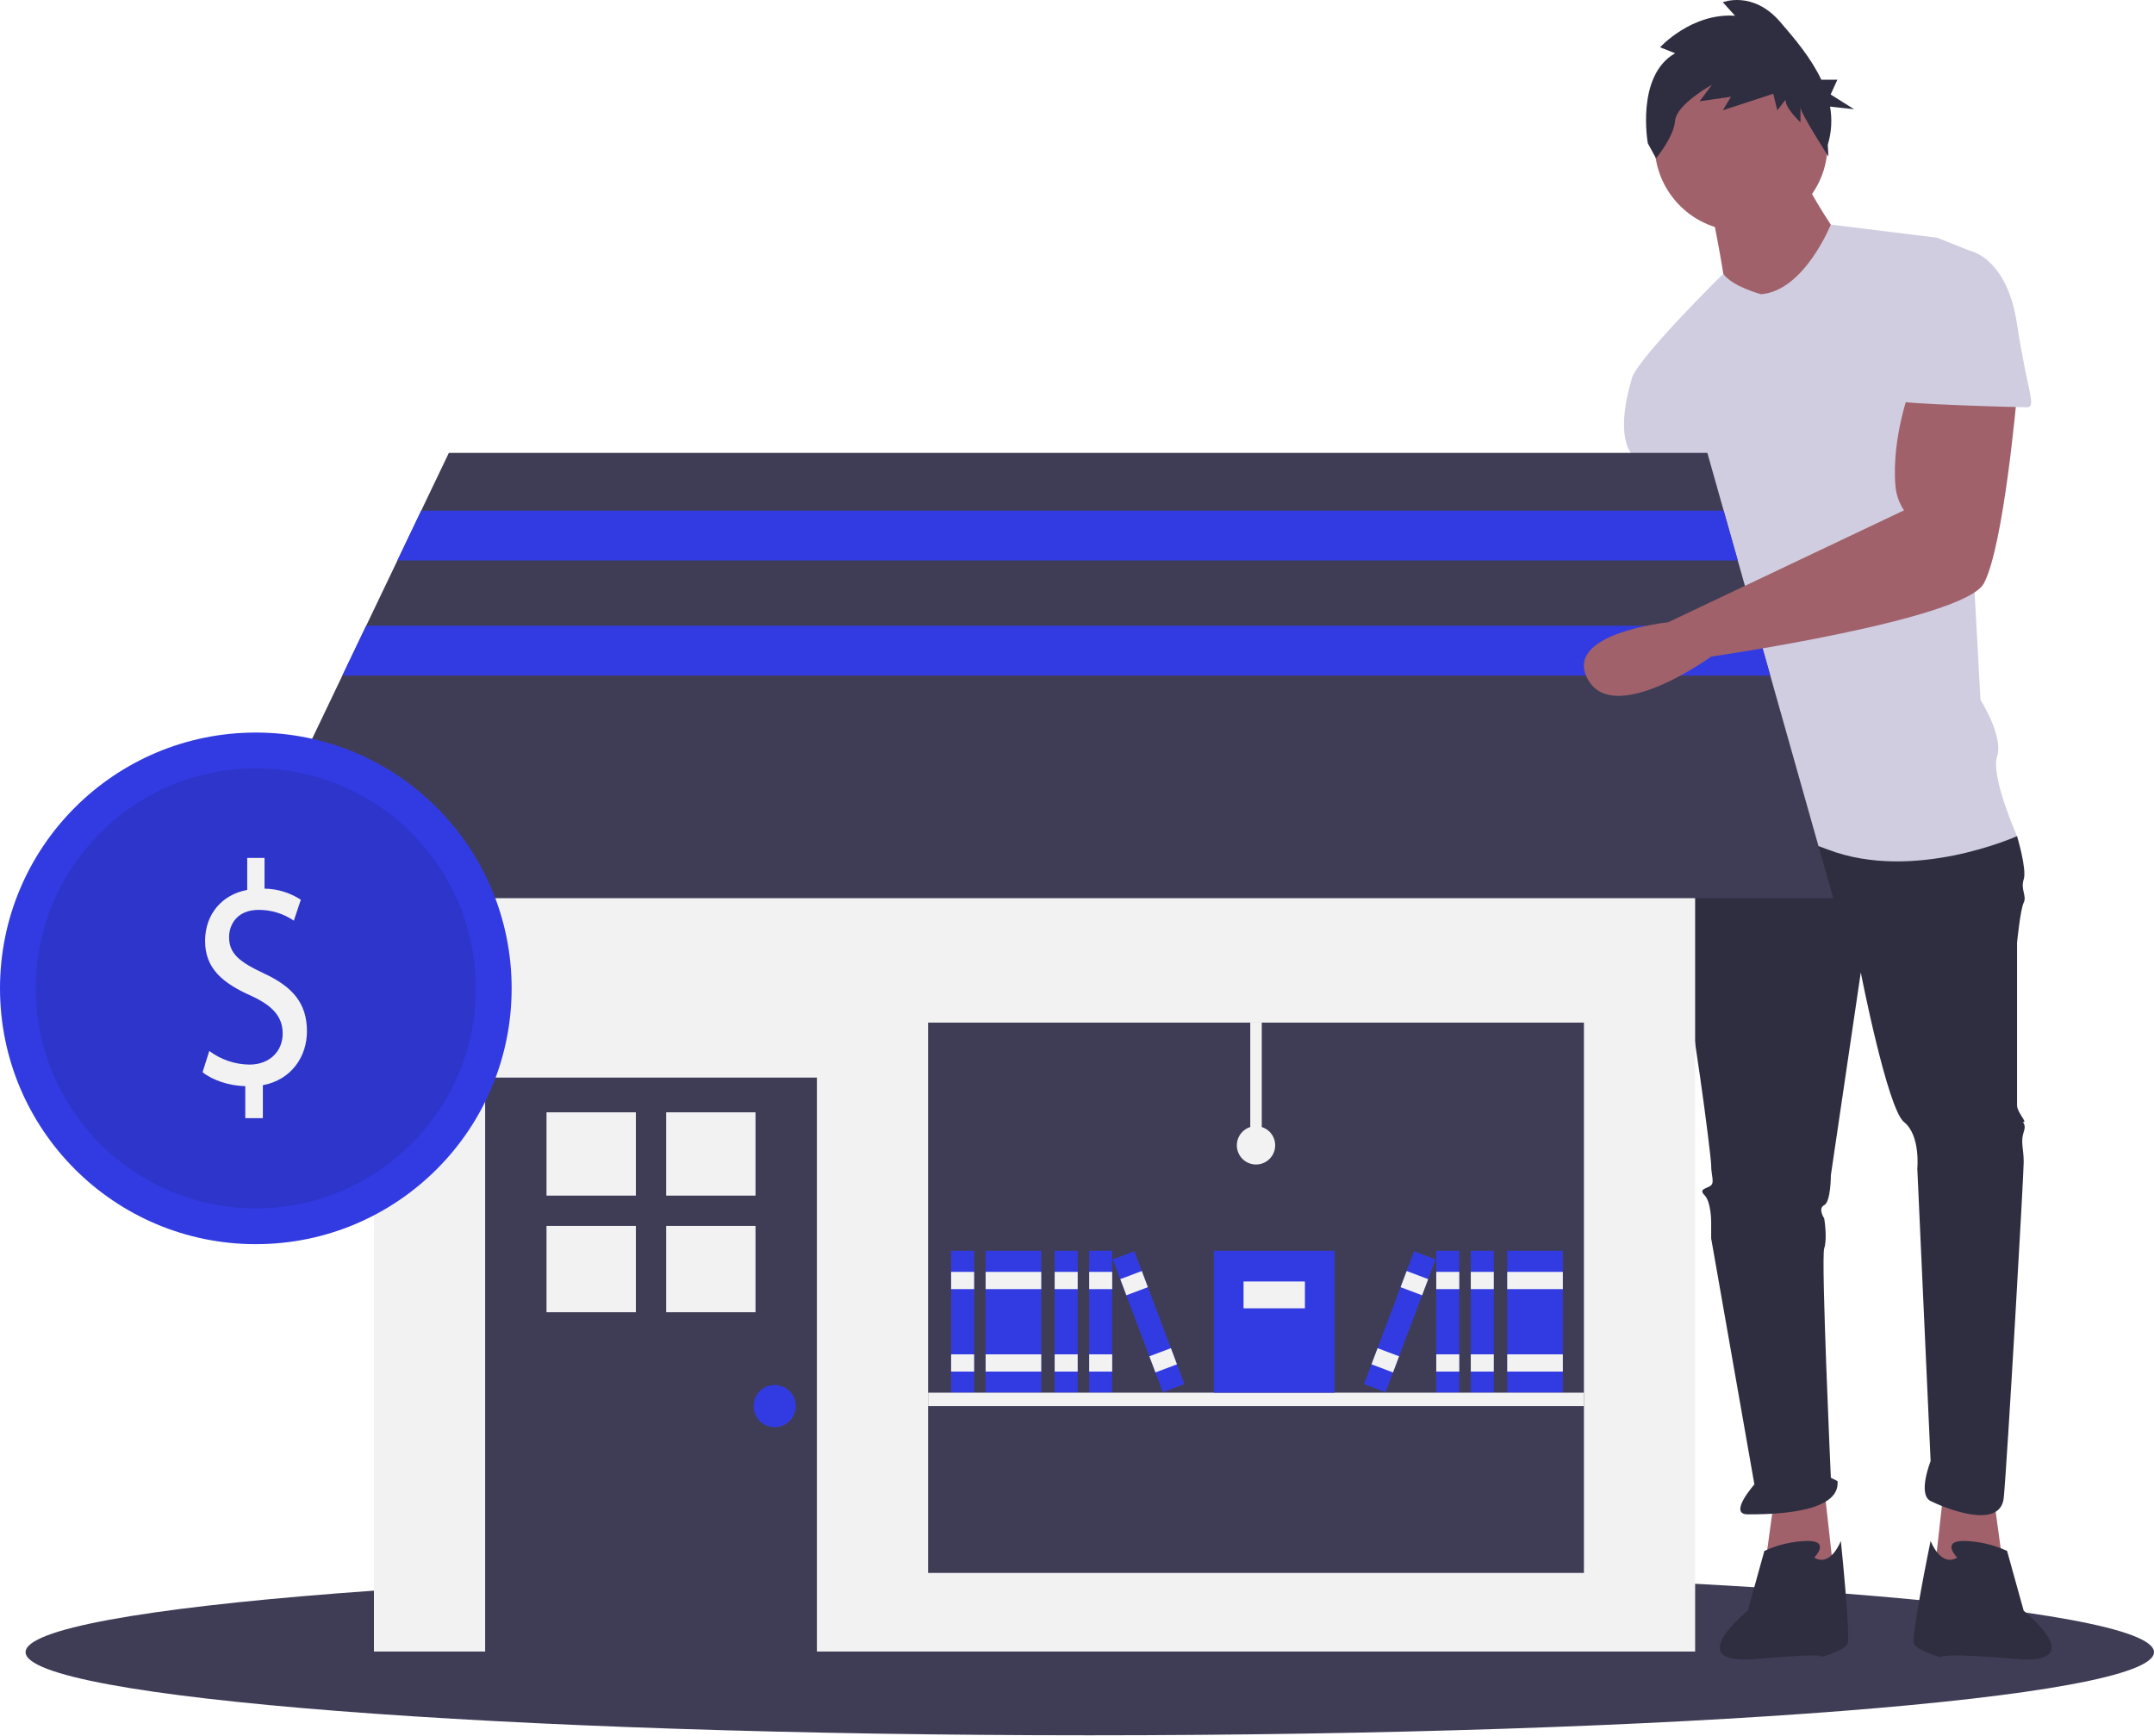
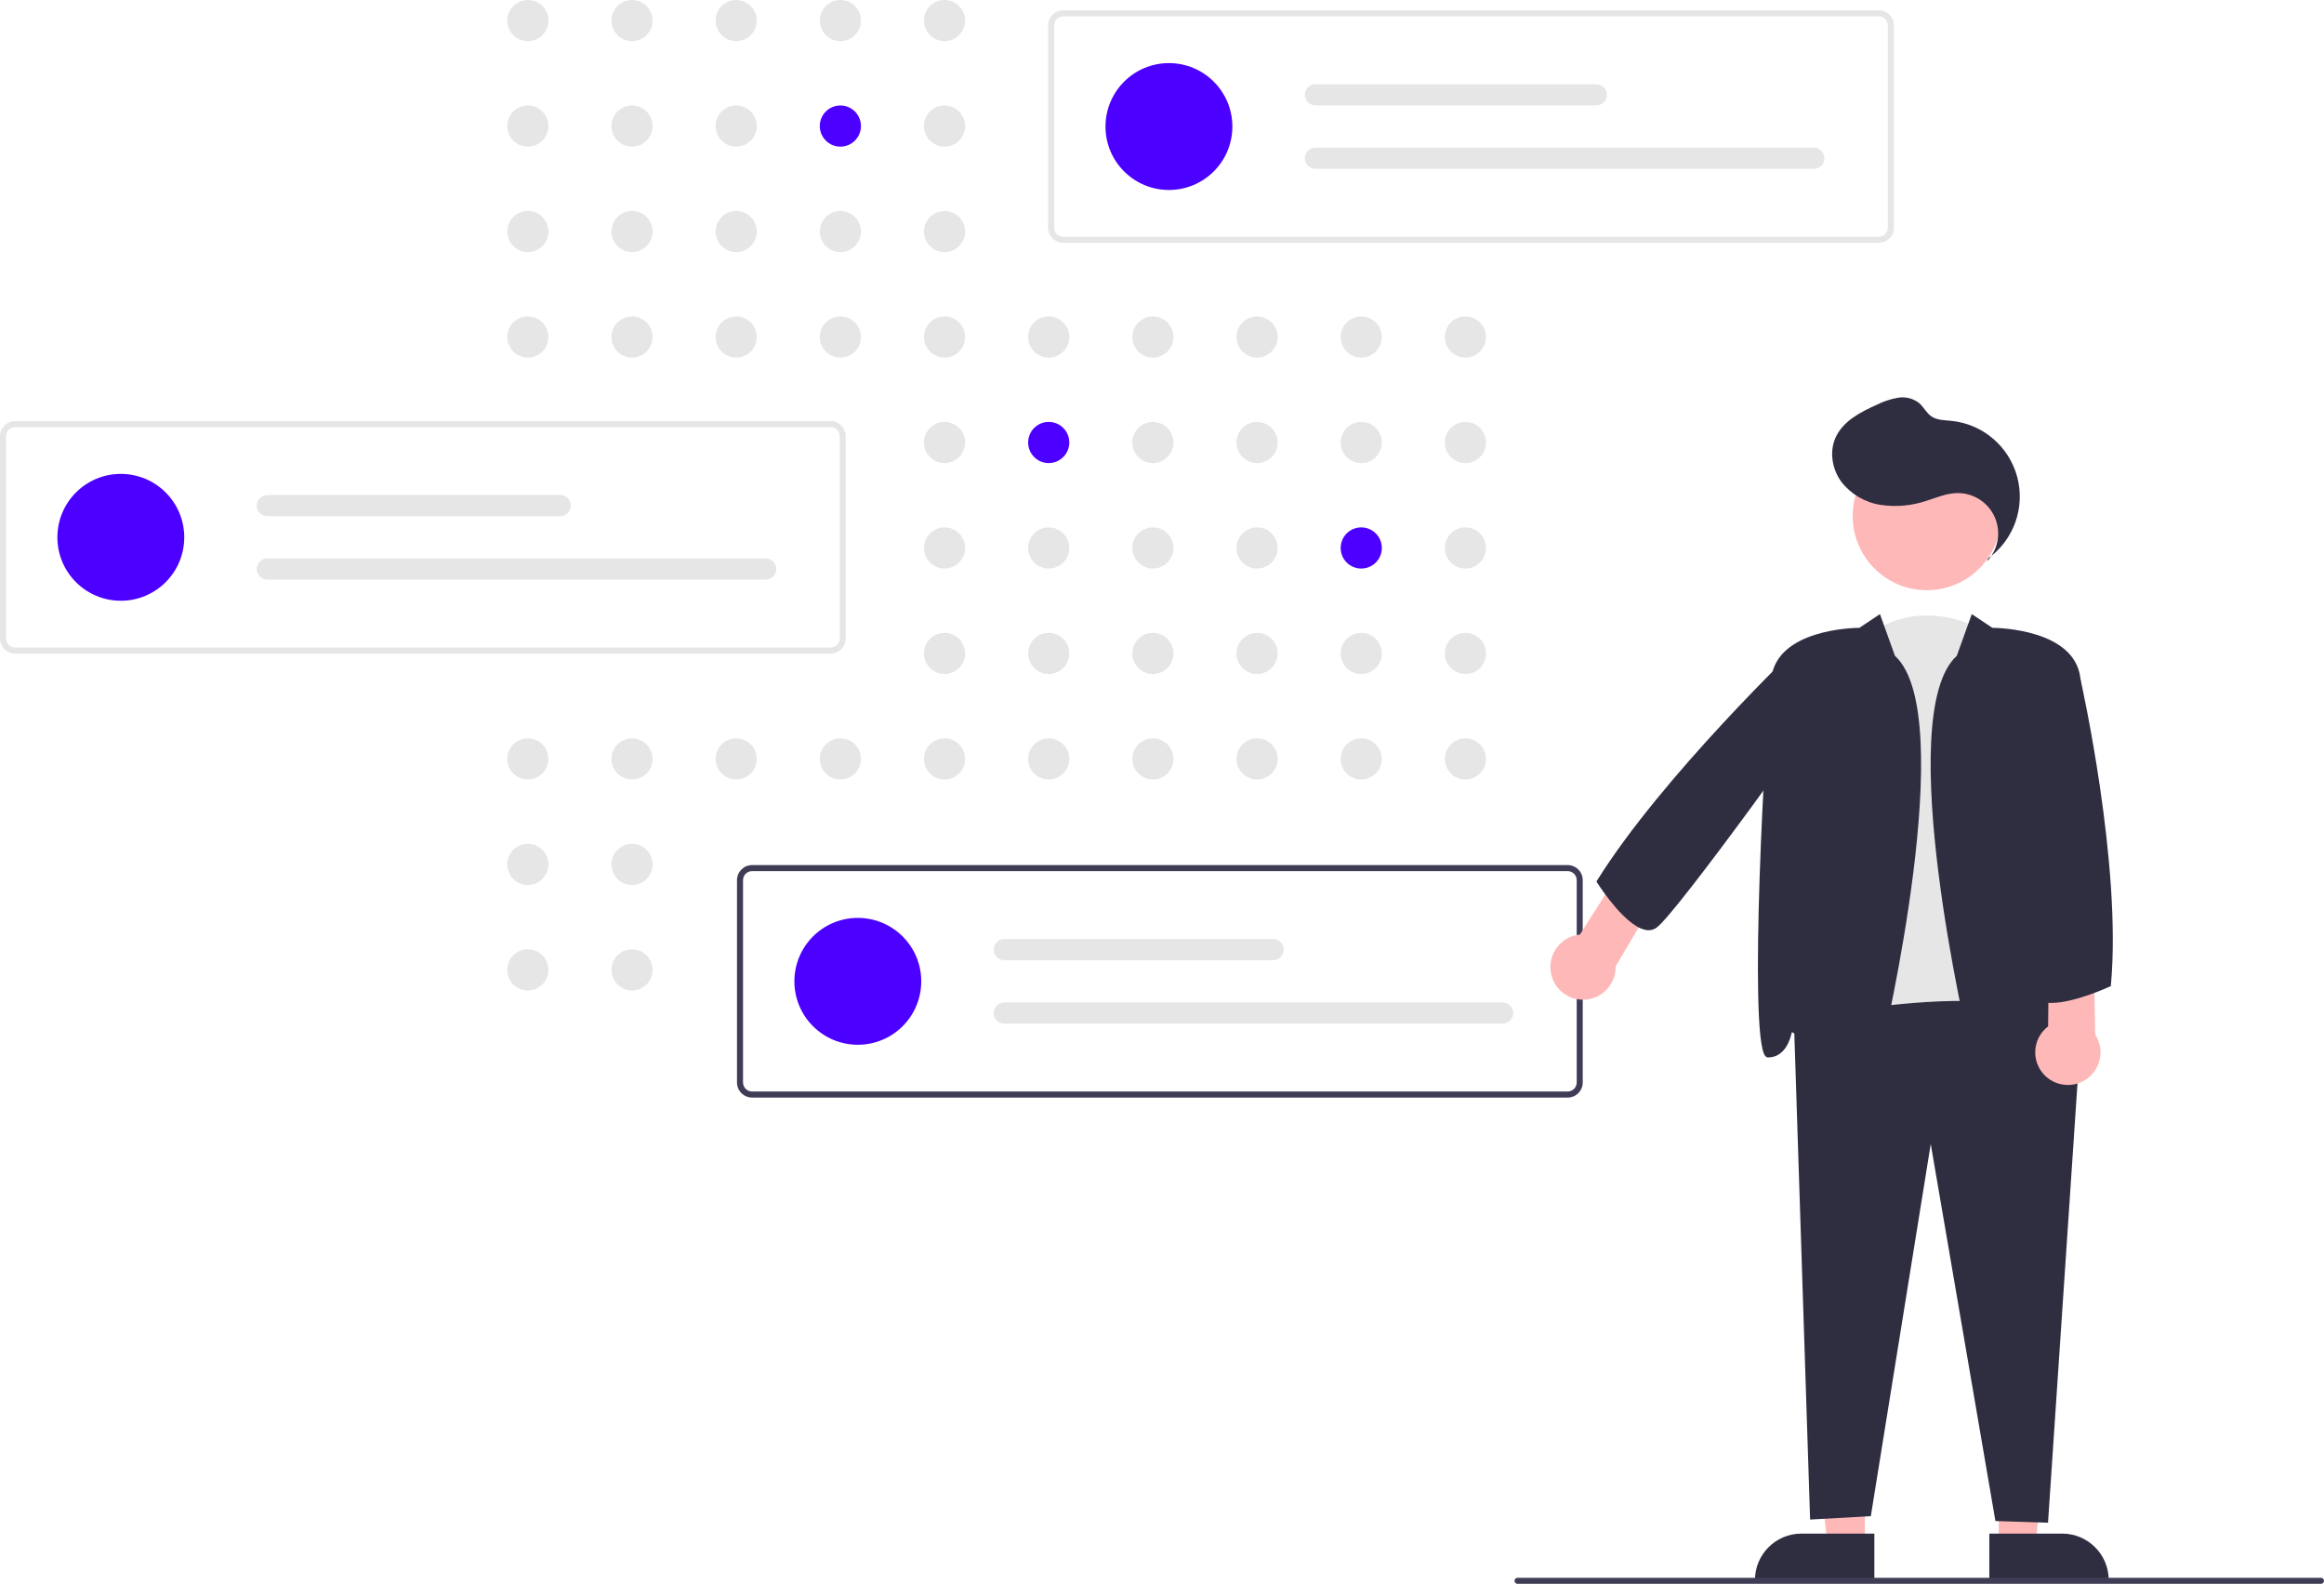
- <svg xmlns="http://www.w3.org/2000/svg" data-name="Layer 1" width="842" height="678.376" viewBox="0 0 842 678.376">
-   <ellipse cx="426" cy="645.876" rx="416" ry="32.5" fill="#3f3d56" />
-   <polygon points="779.369 585.5 783.268 614.093 755.975 616.692 759.874 581.601 779.369 585.5" fill="#a0616a" />
-   <path d="M829.702,303.812s2.599,35.091,2.599,36.391S814.106,431.18,814.106,431.18s-25.993,49.387,0,48.088,18.195-46.788,18.195-46.788l27.293-75.381-11.697-53.286Z" transform="translate(-179 -110.8118)" fill="#a0616a" />
-   <polygon points="693.591 585.5 689.692 614.093 716.985 616.692 713.086 581.601 693.591 585.5" fill="#a0616a" />
-   <path d="M842.698,428.581l-6.498,9.098s-3.899,38.99,0,51.987,11.697,72.781,11.697,76.68,1.3,6.498,0,7.798-5.199,1.3-2.599,3.899,2.599,10.397,2.599,10.397V594.938l16.896,96.175s-10.397,11.697-2.599,11.697,36.391,0,35.091-12.997l-2.599-1.3s-3.899-85.778-2.599-89.677,0-11.697,0-11.697-2.599-3.899,0-5.199,2.599-11.697,2.599-11.697l11.697-79.28s10.397,53.286,16.896,58.485,5.199,18.195,5.199,18.195l5.199,114.371s-5.199,12.997,0,15.596,27.293,11.697,28.593-1.3,7.798-126.068,7.798-131.266-1.3-7.798,0-11.697-1.3-3.899,0-3.899-2.599-3.899-2.599-6.498V479.268s1.3-12.997,2.599-15.596-1.3-5.199,0-9.098-2.599-16.896-2.599-16.896l-58.485-15.596Z" transform="translate(-179 -110.8118)" fill="#2f2e41" />
-   <path d="M888.187,719.706s6.498-6.498-2.599-6.498a42.303,42.303,0,0,0-16.896,3.899l-6.498,23.394S835.55,761.945,865.442,759.346s25.344-.65,25.344-.65,9.098-2.599,10.397-5.199-2.599-40.29-2.599-40.29S894.685,723.605,888.187,719.706Z" transform="translate(-179 -110.8118)" fill="#2f2e41" />
-   <path d="M944.072,719.706s-6.498-6.498,2.599-6.498a42.303,42.303,0,0,1,16.896,3.899l6.498,23.394s26.643,21.445-3.249,18.845-29.243-.65-29.243-.65-9.098-2.599-10.397-5.199,6.498-40.29,6.498-40.29S937.574,723.605,944.072,719.706Z" transform="translate(-179 -110.8118)" fill="#2f2e41" />
-   <circle cx="680.594" cy="56.536" r="33.791" fill="#a0616a" />
-   <path d="M847.897,192.041s5.199,25.993,5.199,29.892,22.094,15.596,22.094,15.596l24.694-31.192s-15.596-22.094-15.596-27.293Z" transform="translate(-179 -110.8118)" fill="#a0616a" />
-   <path d="M867.392,225.832s-11.328-3.015-14.761-8.006c0,0-35.926,35.299-35.926,41.797l28.593,50.687s0,18.195,2.599,19.495,0,0,0,5.199-7.798,38.99-5.199,44.189,5.199,1.3,2.599,9.098-9.098,49.387-9.098,49.387,23.394-7.798,57.185,5.199,74.081-5.199,74.081-5.199-10.397-23.394-7.798-31.192-6.498-22.094-6.498-22.094l-6.498-119.569s9.098-53.286,2.599-55.886L936.274,203.738l-41.621-5.115S884.288,224.533,867.392,225.832Z" transform="translate(-179 -110.8118)" fill="#d0cde1" />
-   <path d="M829.702,250.526l-12.997,9.098s-6.498,19.495,0,28.593,9.098,22.094,9.098,22.094l25.993-2.599Z" transform="translate(-179 -110.8118)" fill="#d0cde1" />
-   <path d="M833.794,131.636l-5.862-2.347s12.256-13.493,29.308-12.32l-4.796-5.28s11.723-4.693,22.38,7.626c5.602,6.476,12.084,14.089,16.125,22.664h6.277l-2.62,5.769,9.17,5.769-9.412-1.036a31.921,31.921,0,0,1-.89,14.94l.252,4.56s-10.91-16.879-10.91-19.226v5.867s-5.862-5.28-5.862-8.8l-3.197,4.107-1.599-6.453-19.716,6.453,3.197-5.28-12.256,1.76,4.796-6.453s-13.854,7.627-14.387,14.08c-.533,6.453-7.46,14.666-7.46,14.666l-3.197-5.867S818.341,140.435,833.794,131.636Z" transform="translate(-179 -110.8118)" fill="#2f2e41" />
-   <rect x="146.169" y="282.832" width="516.463" height="362.798" fill="#f2f2f2" />
-   <rect x="189.645" y="421.256" width="129.678" height="226.374" fill="#3f3d56" />
-   <rect x="213.632" y="434.837" width="34.932" height="32.563" fill="#f2f2f2" />
-   <rect x="260.405" y="434.837" width="34.932" height="32.563" fill="#f2f2f2" />
-   <rect x="213.632" y="479.241" width="34.932" height="33.748" fill="#f2f2f2" />
-   <rect x="260.405" y="479.241" width="34.932" height="33.748" fill="#f2f2f2" />
-   <circle cx="302.832" cy="549.684" r="8.245" fill="#323be1" />
-   <rect x="362.799" y="399.767" width="256.357" height="215.13" fill="#3f3d56" />
-   <polygon points="716.602 351.134 92.199 351.134 133.831 264.092 143.148 244.603 155.337 219.117 164.654 199.628 175.455 177.051 667.407 177.051 673.786 199.628 679.295 219.117 686.499 244.603 692.008 264.092 716.602 351.134" fill="#3f3d56" />
-   <rect x="371.794" y="488.967" width="8.995" height="55.469" fill="#323be1" />
-   <rect x="371.794" y="497.213" width="8.995" height="6.746" fill="#f2f2f2" />
-   <rect x="371.794" y="529.445" width="8.995" height="6.746" fill="#f2f2f2" />
-   <rect x="385.286" y="488.967" width="21.738" height="55.469" fill="#323be1" />
-   <rect x="385.286" y="497.213" width="21.738" height="6.746" fill="#f2f2f2" />
-   <rect x="385.286" y="529.445" width="21.738" height="6.746" fill="#f2f2f2" />
-   <rect x="412.271" y="488.967" width="8.995" height="55.469" fill="#323be1" />
-   <rect x="412.271" y="497.213" width="8.995" height="6.746" fill="#f2f2f2" />
-   <rect x="412.271" y="529.445" width="8.995" height="6.746" fill="#f2f2f2" />
-   <rect x="425.764" y="488.967" width="8.995" height="55.469" fill="#323be1" />
-   <rect x="425.764" y="497.213" width="8.995" height="6.746" fill="#f2f2f2" />
-   <rect x="425.764" y="529.445" width="8.995" height="6.746" fill="#f2f2f2" />
-   <rect x="623.503" y="599.779" width="8.995" height="55.469" transform="translate(-359.9765 151.0324) rotate(-20.65411)" fill="#323be1" />
-   <rect x="617.819" y="609.06" width="8.995" height="6.746" transform="translate(-355.0227 148.058) rotate(-20.65411)" fill="#f2f2f2" />
-   <rect x="629.188" y="639.221" width="8.995" height="6.746" transform="translate(-364.9303 154.0067) rotate(-20.65411)" fill="#f2f2f2" />
-   <rect x="589.173" y="488.967" width="21.738" height="55.469" fill="#323be1" />
-   <rect x="589.173" y="497.213" width="21.738" height="6.746" fill="#f2f2f2" />
-   <rect x="589.173" y="529.445" width="21.738" height="6.746" fill="#f2f2f2" />
-   <rect x="574.931" y="488.967" width="8.995" height="55.469" fill="#323be1" />
-   <rect x="574.931" y="497.213" width="8.995" height="6.746" fill="#f2f2f2" />
-   <rect x="574.931" y="529.445" width="8.995" height="6.746" fill="#f2f2f2" />
-   <rect x="561.438" y="488.967" width="8.995" height="55.469" fill="#323be1" />
-   <rect x="561.438" y="497.213" width="8.995" height="6.746" fill="#f2f2f2" />
-   <rect x="561.438" y="529.445" width="8.995" height="6.746" fill="#f2f2f2" />
-   <rect x="698.462" y="623.016" width="55.469" height="8.995" transform="translate(-296.1332 974.883) rotate(-69.34589)" fill="#323be1" />
-   <rect x="728.508" y="607.936" width="6.746" height="8.995" transform="translate(-278.3428 970.4412) rotate(-69.34589)" fill="#f2f2f2" />
-   <rect x="717.138" y="638.096" width="6.746" height="8.995" transform="translate(-313.9237 979.3249) rotate(-69.34589)" fill="#f2f2f2" />
-   <rect x="362.799" y="544.437" width="256.357" height="5.247" fill="#f2f2f2" />
-   <rect x="474.487" y="488.967" width="47.224" height="55.469" fill="#323be1" />
-   <rect x="486.105" y="500.961" width="23.987" height="10.494" fill="#f2f2f2" />
-   <rect x="488.729" y="399.767" width="4.497" height="47.973" fill="#f2f2f2" />
-   <circle cx="490.977" cy="447.74" r="7.496" fill="#f2f2f2" />
-   <polygon points="679.295 219.117 155.337 219.117 164.654 199.628 673.786 199.628 679.295 219.117" fill="#323be1" />
-   <polygon points="692.008 264.092 133.831 264.092 143.148 244.603 686.499 244.603 692.008 264.092" fill="#323be1" />
-   <path d="M925.877,262.223s-7.526,19.353-5.954,38.501a20.293,20.293,0,0,0,3.355,9.587h0L831.073,354.085s-41.662,4.313-31.264,22.509,48.088-9.098,48.088-9.098,98.775-14.296,106.573-28.593,12.997-74.081,12.997-74.081Z" transform="translate(-179 -110.8118)" fill="#a0616a" />
-   <path d="M929.776,208.937h19.495s14.296,2.599,18.195,28.593,7.798,32.492,3.899,32.492-50.687-1.3-50.687-2.599S929.776,208.937,929.776,208.937Z" transform="translate(-179 -110.8118)" fill="#d0cde1" />
-   <circle cx="100" cy="386.376" r="100" fill="#323be1" />
-   <circle cx="100" cy="386.376" r="86" opacity="0.1" />
-   <path d="M274.879,547.936V535.419c-6.327-.123-12.873-2.355-16.691-5.453l2.618-8.303a26.681,26.681,0,0,0,15.709,5.329c7.746,0,12.982-5.081,12.982-12.145,0-6.816-4.255-11.03-12.328-14.748-11.128-4.957-18-10.658-18-21.44,0-10.287,6.437-18.094,16.473-19.953V446.188h6.764v12.021A26.543,26.543,0,0,1,296.589,462.547l-2.728,8.18a24.107,24.107,0,0,0-13.746-4.214c-8.4,0-11.564,5.701-11.564,10.658,0,6.444,4.036,9.666,13.528,14.128,11.236,5.205,16.909,11.649,16.909,22.679,0,9.79-6,18.962-17.237,21.068v12.89Z" transform="translate(-179 -110.8118)" fill="#f2f2f2" />
+ <svg xmlns="http://www.w3.org/2000/svg" data-name="Layer 1" width="769.411" height="524.375" viewBox="0 0 769.411 524.375">
+   <circle cx="174.757" cy="6.813" r="6.813" fill="#e6e6e6" />
+   <circle cx="209.246" cy="6.813" r="6.813" fill="#e6e6e6" />
+   <circle cx="243.735" cy="6.813" r="6.813" fill="#e6e6e6" />
+   <circle cx="278.224" cy="6.813" r="6.813" fill="#e6e6e6" />
+   <circle cx="312.713" cy="6.813" r="6.813" fill="#e6e6e6" />
+   <circle cx="174.757" cy="41.735" r="6.813" fill="#e6e6e6" />
+   <circle cx="209.246" cy="41.735" r="6.813" fill="#e6e6e6" />
+   <circle cx="243.735" cy="41.735" r="6.813" fill="#e6e6e6" />
+   <circle cx="278.224" cy="41.735" r="6.813" fill="#4c00ff" />
+   <circle cx="312.713" cy="41.735" r="6.813" fill="#e6e6e6" />
+   <circle cx="381.691" cy="41.735" r="6.813" fill="#e6e6e6" />
+   <circle cx="174.757" cy="76.657" r="6.813" fill="#e6e6e6" />
+   <circle cx="209.246" cy="76.657" r="6.813" fill="#e6e6e6" />
+   <circle cx="243.735" cy="76.657" r="6.813" fill="#e6e6e6" />
+   <circle cx="278.224" cy="76.657" r="6.813" fill="#e6e6e6" />
+   <circle cx="312.713" cy="76.657" r="6.813" fill="#e6e6e6" />
+   <circle cx="174.757" cy="111.579" r="6.813" fill="#e6e6e6" />
+   <circle cx="209.246" cy="111.579" r="6.813" fill="#e6e6e6" />
+   <circle cx="243.735" cy="111.579" r="6.813" fill="#e6e6e6" />
+   <circle cx="278.224" cy="111.579" r="6.813" fill="#e6e6e6" />
+   <circle cx="312.713" cy="111.579" r="6.813" fill="#e6e6e6" />
+   <circle cx="347.202" cy="111.579" r="6.813" fill="#e6e6e6" />
+   <circle cx="381.691" cy="111.579" r="6.813" fill="#e6e6e6" />
+   <circle cx="416.18" cy="111.579" r="6.813" fill="#e6e6e6" />
+   <circle cx="450.669" cy="111.579" r="6.813" fill="#e6e6e6" />
+   <circle cx="485.158" cy="111.579" r="6.813" fill="#e6e6e6" />
+   <circle cx="312.713" cy="146.501" r="6.813" fill="#e6e6e6" />
+   <circle cx="347.202" cy="146.501" r="6.813" fill="#4c00ff" />
+   <circle cx="381.691" cy="146.501" r="6.813" fill="#e6e6e6" />
+   <circle cx="416.18" cy="146.501" r="6.813" fill="#e6e6e6" />
+   <circle cx="450.669" cy="146.501" r="6.813" fill="#e6e6e6" />
+   <circle cx="485.158" cy="146.501" r="6.813" fill="#e6e6e6" />
+   <circle cx="312.713" cy="181.423" r="6.813" fill="#e6e6e6" />
+   <circle cx="347.202" cy="181.423" r="6.813" fill="#e6e6e6" />
+   <circle cx="381.691" cy="181.423" r="6.813" fill="#e6e6e6" />
+   <circle cx="416.18" cy="181.423" r="6.813" fill="#e6e6e6" />
+   <circle cx="450.669" cy="181.423" r="6.813" fill="#4c00ff" />
+   <circle cx="485.158" cy="181.423" r="6.813" fill="#e6e6e6" />
+   <circle cx="312.713" cy="216.345" r="6.813" fill="#e6e6e6" />
+   <circle cx="347.202" cy="216.345" r="6.813" fill="#e6e6e6" />
+   <circle cx="381.691" cy="216.345" r="6.813" fill="#e6e6e6" />
+   <circle cx="416.18" cy="216.345" r="6.813" fill="#e6e6e6" />
+   <circle cx="450.669" cy="216.345" r="6.813" fill="#e6e6e6" />
+   <circle cx="485.158" cy="216.345" r="6.813" fill="#e6e6e6" />
+   <circle cx="174.757" cy="251.267" r="6.813" fill="#e6e6e6" />
+   <circle cx="209.246" cy="251.267" r="6.813" fill="#e6e6e6" />
+   <circle cx="243.735" cy="251.267" r="6.813" fill="#e6e6e6" />
+   <circle cx="278.224" cy="251.267" r="6.813" fill="#e6e6e6" />
+   <circle cx="312.713" cy="251.267" r="6.813" fill="#e6e6e6" />
+   <circle cx="347.202" cy="251.267" r="6.813" fill="#e6e6e6" />
+   <circle cx="381.691" cy="251.267" r="6.813" fill="#e6e6e6" />
+   <circle cx="416.18" cy="251.267" r="6.813" fill="#e6e6e6" />
+   <circle cx="450.669" cy="251.267" r="6.813" fill="#e6e6e6" />
+   <circle cx="485.158" cy="251.267" r="6.813" fill="#e6e6e6" />
+   <circle cx="174.753" cy="286.188" r="6.813" fill="#e6e6e6" />
+   <circle cx="209.246" cy="286.189" r="6.813" fill="#e6e6e6" />
+   <circle cx="174.753" cy="321.11" r="6.813" fill="#e6e6e6" />
+   <circle cx="209.246" cy="321.111" r="6.813" fill="#e6e6e6" />
+   <circle cx="278.224" cy="321.111" r="6.813" fill="#e6e6e6" />
+   <path d="M837.295,268.197H567.294a5.006,5.006,0,0,1-5-5V196.221a5.006,5.006,0,0,1,5-5H837.295a5.006,5.006,0,0,1,5,5v66.976A5.006,5.006,0,0,1,837.295,268.197ZM567.294,193.221a3.003,3.003,0,0,0-3,3v66.976a3.003,3.003,0,0,0,3,3H837.295a3.003,3.003,0,0,0,3-3V196.221a3.003,3.003,0,0,0-3-3Z" transform="translate(-215.2943 -187.8126)" fill="#e6e6e6" />
+   <circle cx="387" cy="41.896" r="21" fill="#4c00ff" />
+   <path d="M650.794,215.708a3.5,3.5,0,1,0,0,7h93a3.5,3.5,0,1,0,0-7Z" transform="translate(-215.2943 -187.8126)" fill="#e6e6e6" />
+   <path d="M650.794,236.708a3.5,3.5,0,1,0,0,7H815.794a3.5,3.5,0,1,0,0-7Z" transform="translate(-215.2943 -187.8126)" fill="#e6e6e6" />
+   <path d="M490.295,404.197H220.294a5.006,5.006,0,0,1-5-5V332.221a5.006,5.006,0,0,1,5-5H490.295a5.006,5.006,0,0,1,5,5v66.976A5.006,5.006,0,0,1,490.295,404.197ZM220.294,329.221a3.003,3.003,0,0,0-3,3v66.976a3.003,3.003,0,0,0,3,3H490.295a3.003,3.003,0,0,0,3-3V332.221a3.003,3.003,0,0,0-3-3Z" transform="translate(-215.2943 -187.8126)" fill="#e6e6e6" />
+   <circle cx="40" cy="177.896" r="21" fill="#4c00ff" />
+   <path d="M303.794,351.709a3.5,3.5,0,0,0,0,7h97a3.5,3.5,0,0,0,0-7Z" transform="translate(-215.2943 -187.8126)" fill="#e6e6e6" />
+   <path d="M303.794,372.709a3.5,3.5,0,0,0,0,7h165a3.5,3.5,0,0,0,0-7Z" transform="translate(-215.2943 -187.8126)" fill="#e6e6e6" />
+   <path d="M734.295,551.197H464.294a5.006,5.006,0,0,1-5-5V479.221a5.006,5.006,0,0,1,5-5H734.295a5.006,5.006,0,0,1,5,5v66.976A5.006,5.006,0,0,1,734.295,551.197ZM464.294,476.221a3.003,3.003,0,0,0-3,3v66.976a3.003,3.003,0,0,0,3,3H734.295a3.003,3.003,0,0,0,3-3V479.221a3.003,3.003,0,0,0-3-3Z" transform="translate(-215.2943 -187.8126)" fill="#3f3d56" />
+   <circle cx="284" cy="324.896" r="21" fill="#4c00ff" />
+   <path d="M547.794,498.709a3.5,3.5,0,0,0,0,7h89a3.5,3.5,0,0,0,0-7Z" transform="translate(-215.2943 -187.8126)" fill="#e6e6e6" />
+   <path d="M547.794,519.709a3.5,3.5,0,0,0,0,7h165a3.5,3.5,0,0,0,0-7Z" transform="translate(-215.2943 -187.8126)" fill="#e6e6e6" />
+   <path d="M879.544,534.211c-11.726,35.177-59.695-2.132-59.695-2.132l12.792-133.247c19.188-14.924,39.441-2.132,39.441-2.132Z" transform="translate(-215.2943 -187.8126)" fill="#e6e6e6" />
+   <polygon points="661.731 464.458 678.076 464.63 673.993 511.745 661.733 511.746 661.731 464.458" fill="#ffb8b8" />
+   <path d="M873.9,695.555h24.144a15.404,15.404,0,0,1,15.387,15.387v.5H873.9Z" transform="translate(-215.2943 -187.8126)" fill="#2f2e41" />
+   <polygon points="617.421 464.458 599.327 464.457 605.159 511.745 617.419 511.746 617.421 464.458" fill="#ffb8b8" />
+   <path d="M796.309,711.441v-.5A15.387,15.387,0,0,1,811.696,695.555l24.144.001-.001,15.887Z" transform="translate(-215.2943 -187.8126)" fill="#2f2e41" />
+   <path d="M875.922,691.396l-21.413-124.823-19.84,123.214-20.101,1.117-5.36-165.086.404-.09c3.323-.744,81.537-17.923,94.359,6.652l.065.125L893.335,691.958Z" transform="translate(-215.2943 -187.8126)" fill="#2f2e41" />
+   <circle cx="637.934" cy="170.843" r="24.561" fill="#ffb8b8" />
+   <path d="M873.862,544.737c-2.879-.797-4.954-4.104-6.529-10.405-.272-1.086-25.772-109.711-4.207-129.392l4.971-13.808,6.803,4.535c2.407.022,27.021.646,29.124,16.423,2.059,15.443,7.666,118.913,2.03,125.349a1.219,1.219,0,0,1-.927.469c-5.711,0-7.444-6.336-7.851-8.356-1.358.562-5.402,2.629-12.049,9.275-4.117,4.117-7.345,6.09-10.012,6.09A5.037,5.037,0,0,1,873.862,544.737Z" transform="translate(-215.2943 -187.8126)" fill="#2f2e41" />
+   <path d="M820.561,538.828c-6.648-6.648-10.693-8.714-12.049-9.275-.407,2.02-2.141,8.356-7.852,8.356a1.219,1.219,0,0,1-.927-.469c-5.635-6.436-.029-109.905,2.03-125.349,2.104-15.777,26.718-16.4,29.125-16.423l6.803-4.535,4.971,13.808c21.564,19.679-3.935,128.305-4.207,129.392-1.575,6.302-3.65,9.608-6.529,10.405a5.037,5.037,0,0,1-1.353.181C827.907,544.918,824.678,542.945,820.561,538.828Z" transform="translate(-215.2943 -187.8126)" fill="#2f2e41" />
+   <path d="M873.506,372.685a25.204,25.204,0,0,0-12.208-45.54c-2.261-.226-4.696-.193-6.571-1.477-1.665-1.141-2.562-3.119-4.093-4.436a8.929,8.929,0,0,0-6.926-1.746,25.062,25.062,0,0,0-6.962,2.288c-5.446,2.428-11.235,5.417-13.714,10.84-2.147,4.698-1.199,10.491,1.84,14.667a20.41,20.41,0,0,0,13.016,7.686,32.535,32.535,0,0,0,15.285-1.376c3.241-1.02,6.442-2.41,9.838-2.523a13.369,13.369,0,0,1,10.145,22.564" transform="translate(-215.2943 -187.8126)" fill="#2f2e41" />
+   <path d="M739.636,518.794a10.801,10.801,0,0,0,10.548-11.048l14.323-24.166L753.44,473.433,738.352,497.244a10.801,10.801,0,0,0,1.283,21.55Z" transform="translate(-215.2943 -187.8126)" fill="#ffb8b8" />
+   <path d="M905.808,545.269A10.801,10.801,0,0,0,908.958,530.322l-.548-28.087-14.751-2.798L893.37,527.624a10.801,10.801,0,0,0,12.438,17.645Z" transform="translate(-215.2943 -187.8126)" fill="#ffb8b8" />
+   <path d="M743.993,479.936l-.167-.265.165-.266c21.483-34.499,66.579-77.593,67.032-78.025l.143-.136,5.57-.057,6.021,15c-1.875,3.606-52.396,74.11-59.067,78.786a4.603,4.603,0,0,1-3.685.694,9.699,9.699,0,0,1-3.125-1.331C750.725,490.524,744.308,480.435,743.993,479.936Z" transform="translate(-215.2943 -187.8126)" fill="#2f2e41" />
+   <path d="M890.852,519.303a4.57,4.57,0,0,1-2.707-2.484c-3.216-7.505,10.569-102.302,11.158-106.334l.111-.763,4.66,2.953.046.201c.138.605,13.713,60.997,10.033,101.126l-.026.287-.261.121c-.561.26-11.868,5.453-19.404,5.453A10.192,10.192,0,0,1,890.852,519.303Z" transform="translate(-215.2943 -187.8126)" fill="#2f2e41" />
+   <path d="M983.706,712.187h-266a1,1,0,0,1,0-2h266a1,1,0,0,1,0,2Z" transform="translate(-215.2943 -187.8126)" fill="#3f3d56" />
</svg>
